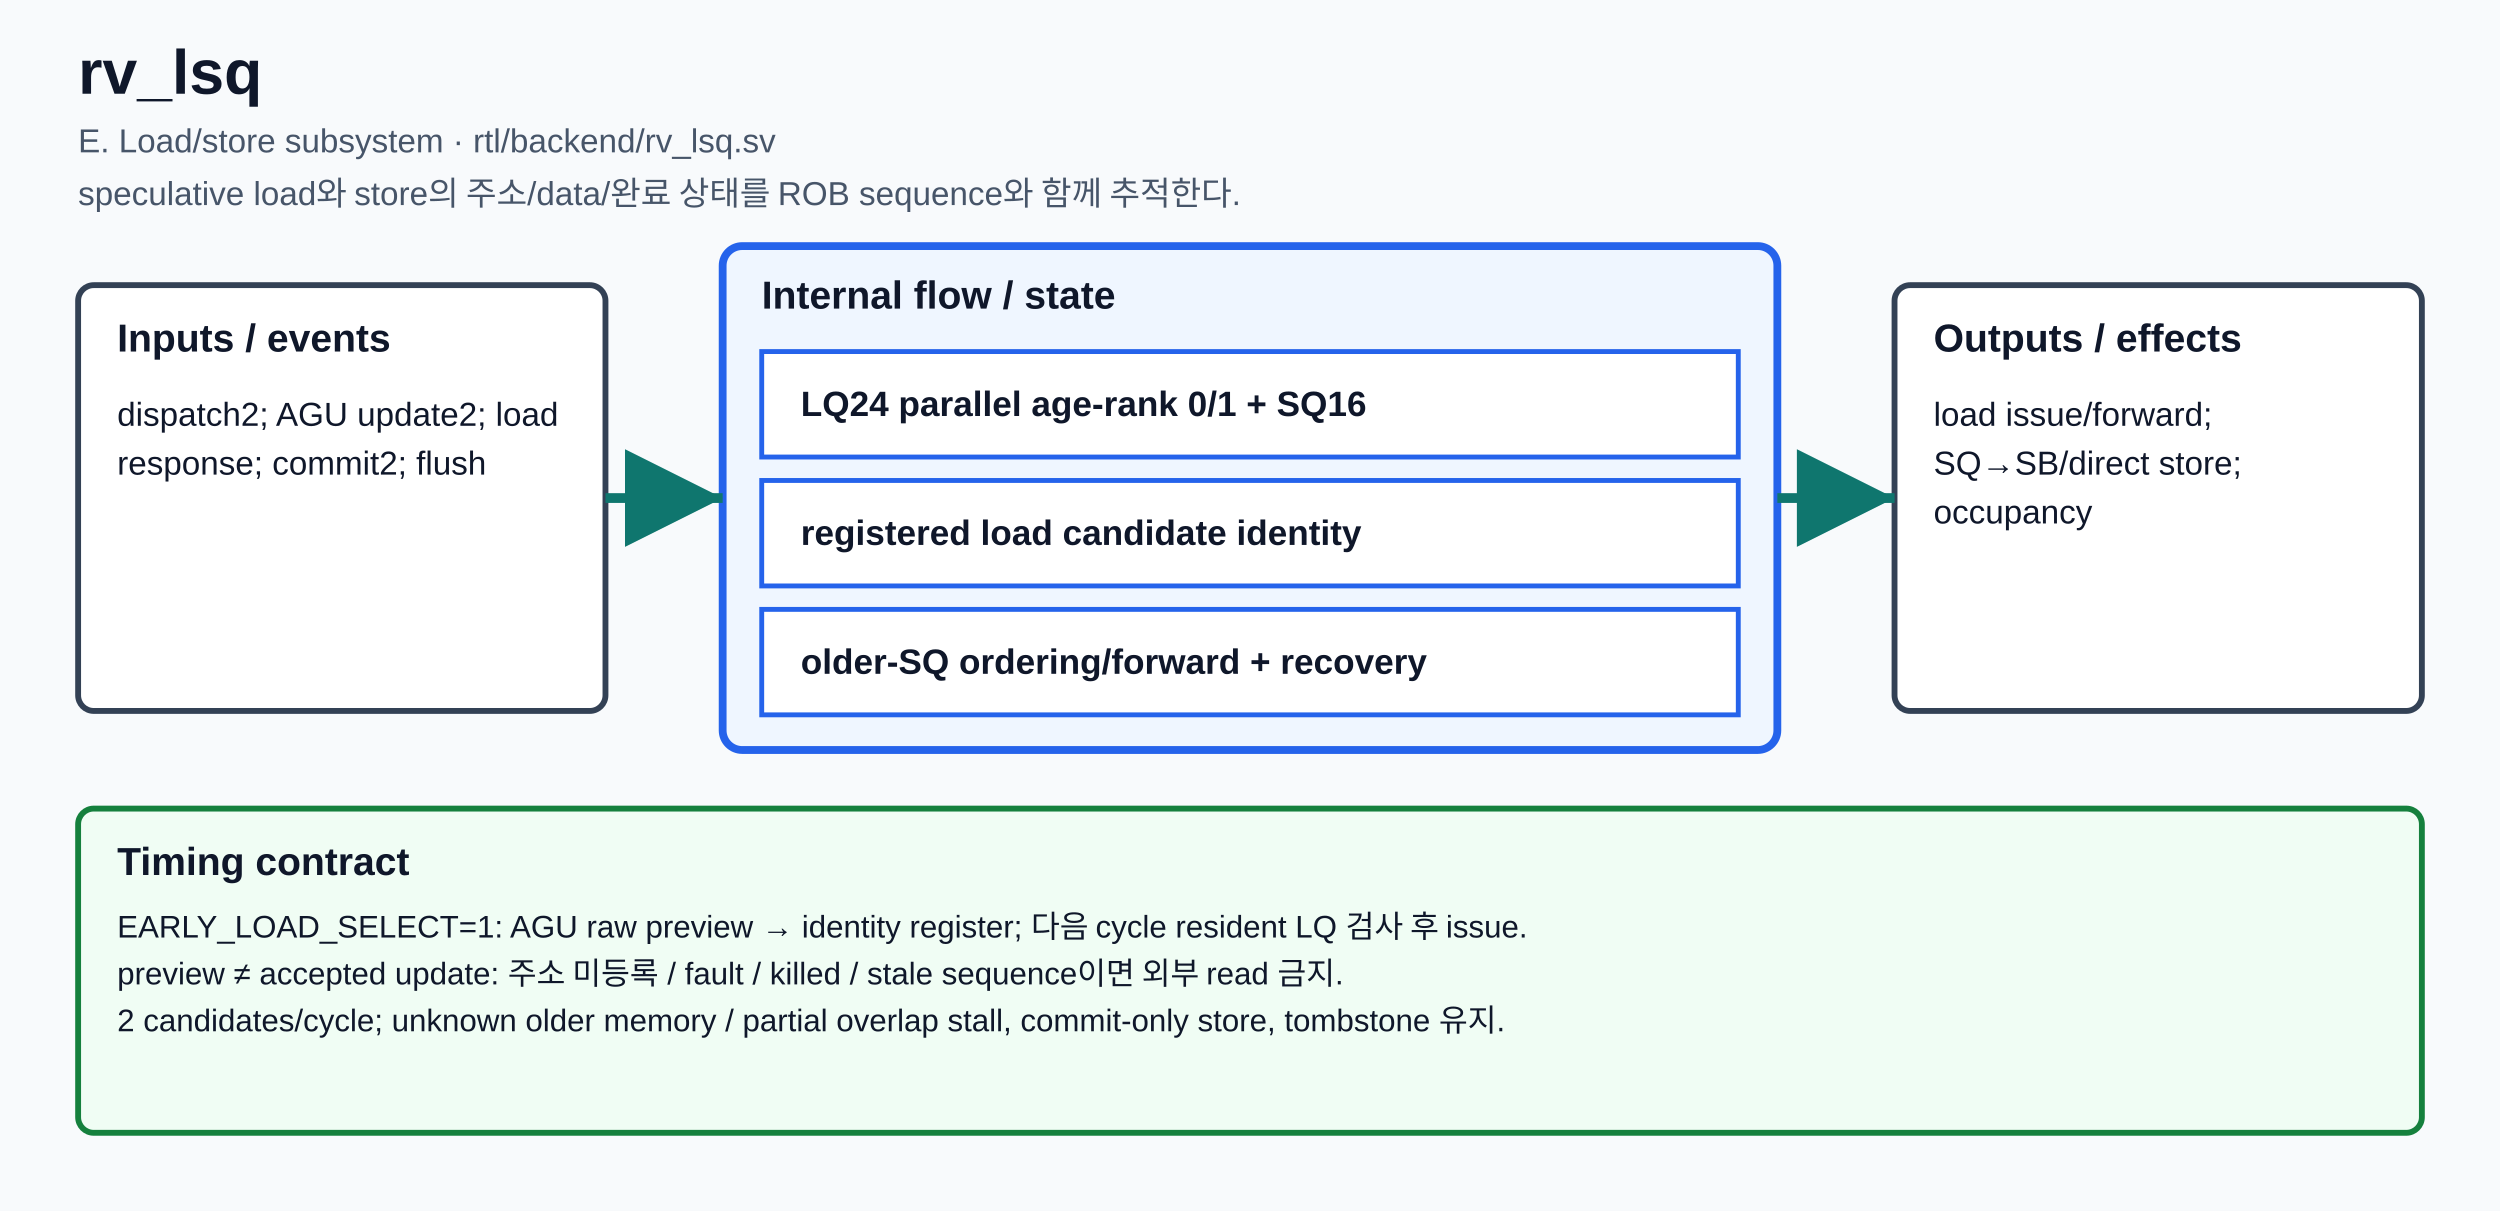
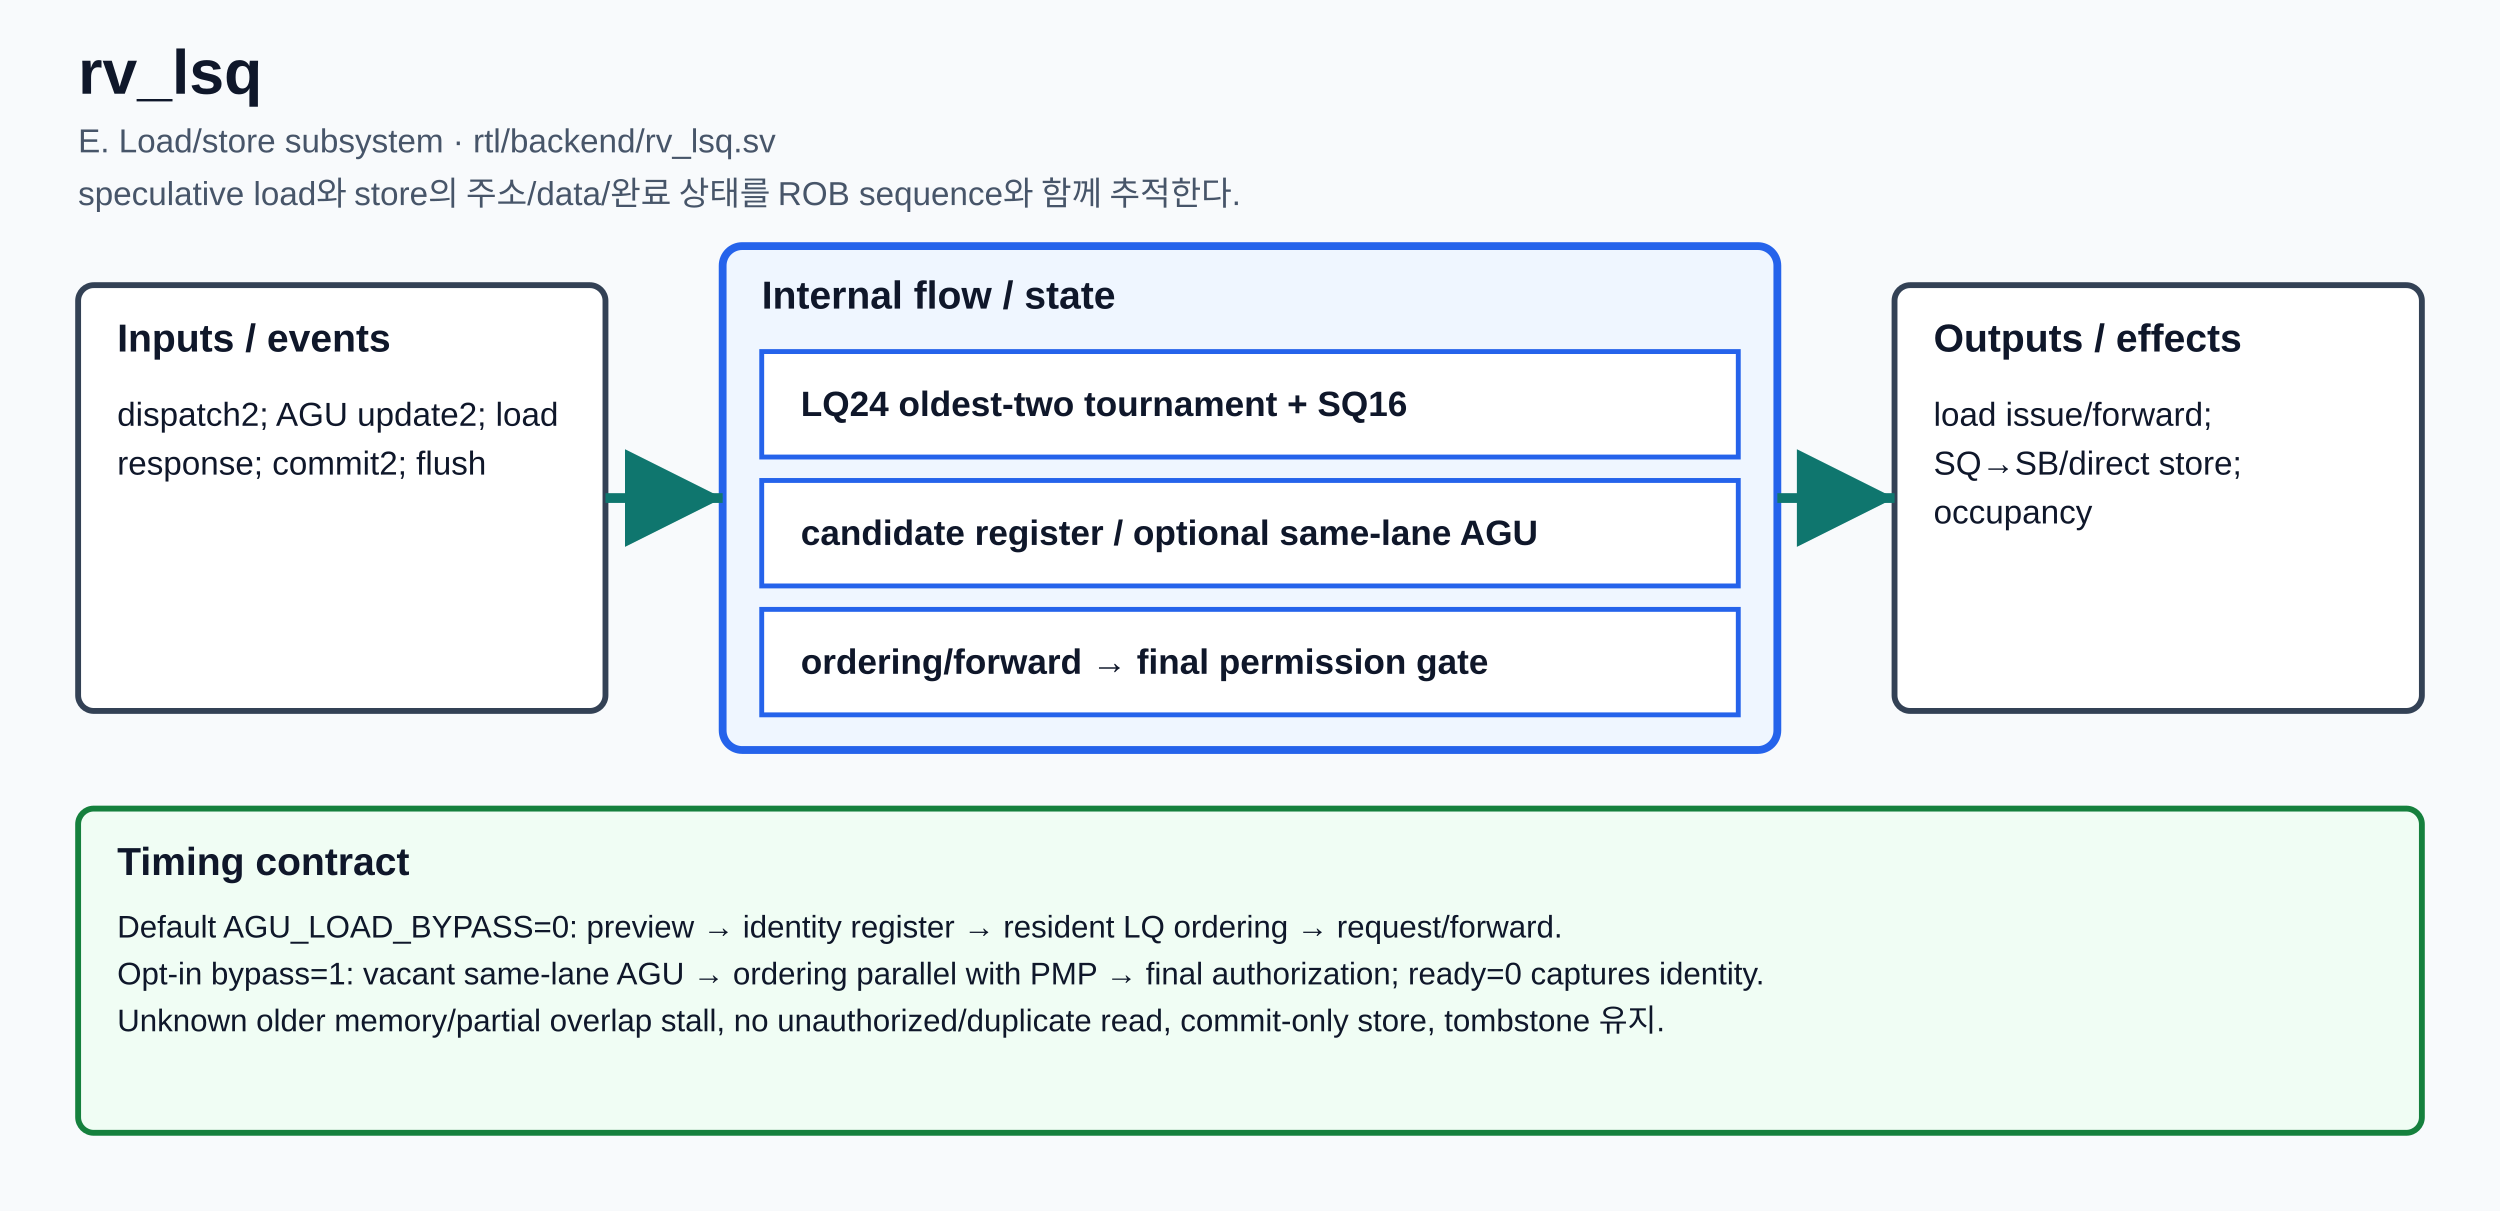
<svg xmlns="http://www.w3.org/2000/svg" width="1280" height="620" viewBox="0 0 1280 620" role="img" aria-labelledby="title desc">
  <defs>
    <marker id="arrow" markerWidth="12" markerHeight="12" refX="10" refY="5" orient="auto">
      <path d="M0,0 L10,5 L0,10 Z" class="arrow-head" />
    </marker>
  </defs>
  <style>
  .bg { fill:#f8fafc; } .panel { fill:#ffffff; stroke:#334155; stroke-width:3; }
  .core { fill:#eff6ff; stroke:#2563eb; stroke-width:4; } .stage { fill:#ffffff; stroke:#2563eb; stroke-width:2.5; }
  .timing { fill:#f0fdf4; stroke:#15803d; stroke-width:3; } .wire { fill:none; stroke:#0f766e; stroke-width:5; marker-end:url(#arrow); }
  .arrow-head { fill:#0f766e; } text { font-family:'Noto Sans KR','Malgun Gothic',Arial,sans-serif; fill:#0f172a; }
  .title { font-size:32px; font-weight:700; } .subtitle { font-size:17px; fill:#475569; }
  .label { font-size:20px; font-weight:700; } .body { font-size:17px; } .stage-text { font-size:18px; font-weight:600; }
  .timing-text { font-size:16px; }
  @media (prefers-color-scheme:dark) { .bg{fill:#0f172a} .panel{fill:#111827;stroke:#94a3b8} .core{fill:#172554;stroke:#60a5fa} .stage{fill:#111827;stroke:#60a5fa} .timing{fill:#052e16;stroke:#4ade80} text{fill:#e5e7eb} .subtitle{fill:#cbd5e1} .wire{stroke:#5eead4} .arrow-head{fill:#5eead4} }
</style>
  <rect width="1280" height="620" class="bg" />
  <text x="40" y="48" class="title">rv_lsq</text>
  <text x="40" y="78" class="subtitle">E. Load/store subsystem · rtl/backend/rv_lsq.sv</text>
  <text x="40" y="105" class="subtitle">
    <tspan x="40" dy="0">speculative load와 store의 주소/data/완료 상태를 ROB sequence와 함께 추적한다.</tspan>
  </text>
  <rect x="40" y="146" width="270" height="218" rx="8" class="panel" />
  <text x="60" y="180" class="label">Inputs / events</text>
  <text x="60" y="218" class="body">
    <tspan x="60" dy="0">dispatch2; AGU update2; load</tspan>
    <tspan x="60" dy="25">response; commit2; flush</tspan>
  </text>
  <rect x="370" y="126" width="540" height="258" rx="10" class="core" />
  <text x="390" y="158" class="label">Internal flow / state</text>
  <rect x="390" y="180" width="500" height="54" class="stage" />
  <text x="410" y="213" class="stage-text">
-     <tspan x="410" dy="0">LQ24 parallel age-rank 0/1 + SQ16</tspan>
+     <tspan x="410" dy="0">LQ24 oldest-two tournament + SQ16</tspan>
  </text>
  <rect x="390" y="246" width="500" height="54" class="stage" />
  <text x="410" y="279" class="stage-text">
-     <tspan x="410" dy="0">registered load candidate identity</tspan>
+     <tspan x="410" dy="0">candidate register / optional same-lane AGU</tspan>
  </text>
  <rect x="390" y="312" width="500" height="54" class="stage" />
  <text x="410" y="345" class="stage-text">
-     <tspan x="410" dy="0">older-SQ ordering/forward + recovery</tspan>
+     <tspan x="410" dy="0">ordering/forward → final permission gate</tspan>
  </text>
  <rect x="970" y="146" width="270" height="218" rx="8" class="panel" />
  <text x="990" y="180" class="label">Outputs / effects</text>
  <text x="990" y="218" class="body">
    <tspan x="990" dy="0">load issue/forward;</tspan>
    <tspan x="990" dy="25">SQ→SB/direct store;</tspan>
    <tspan x="990" dy="25">occupancy</tspan>
  </text>
  <path d="M310 255 H350 V255 H370" class="wire" />
  <path d="M910 255 H950 V255 H970" class="wire" />
  <rect x="40" y="414" width="1200" height="166" rx="8" class="timing" />
  <text x="60" y="448" class="label">Timing contract</text>
  <text x="60" y="480" class="timing-text">
-     <tspan x="60">EARLY_LOAD_SELECT=1: AGU raw preview → identity register; 다음 cycle resident LQ 검사 후 issue.</tspan>
-     <tspan x="60" dy="24">preview ≠ accepted update: 주소 미등록 / fault / killed / stale sequence이면 외부 read 금지.</tspan>
-     <tspan x="60" dy="24">2 candidates/cycle; unknown older memory / partial overlap stall, commit-only store, tombstone 유지.</tspan>
+     <tspan x="60">Default AGU_LOAD_BYPASS=0: preview → identity register → resident LQ ordering → request/forward.</tspan>
+     <tspan x="60" dy="24">Opt-in bypass=1: vacant same-lane AGU → ordering parallel with PMP → final authorization; ready=0 captures identity.</tspan>
+     <tspan x="60" dy="24">Unknown older memory/partial overlap stall, no unauthorized/duplicate read, commit-only store, tombstone 유지.</tspan>
  </text>
</svg>
